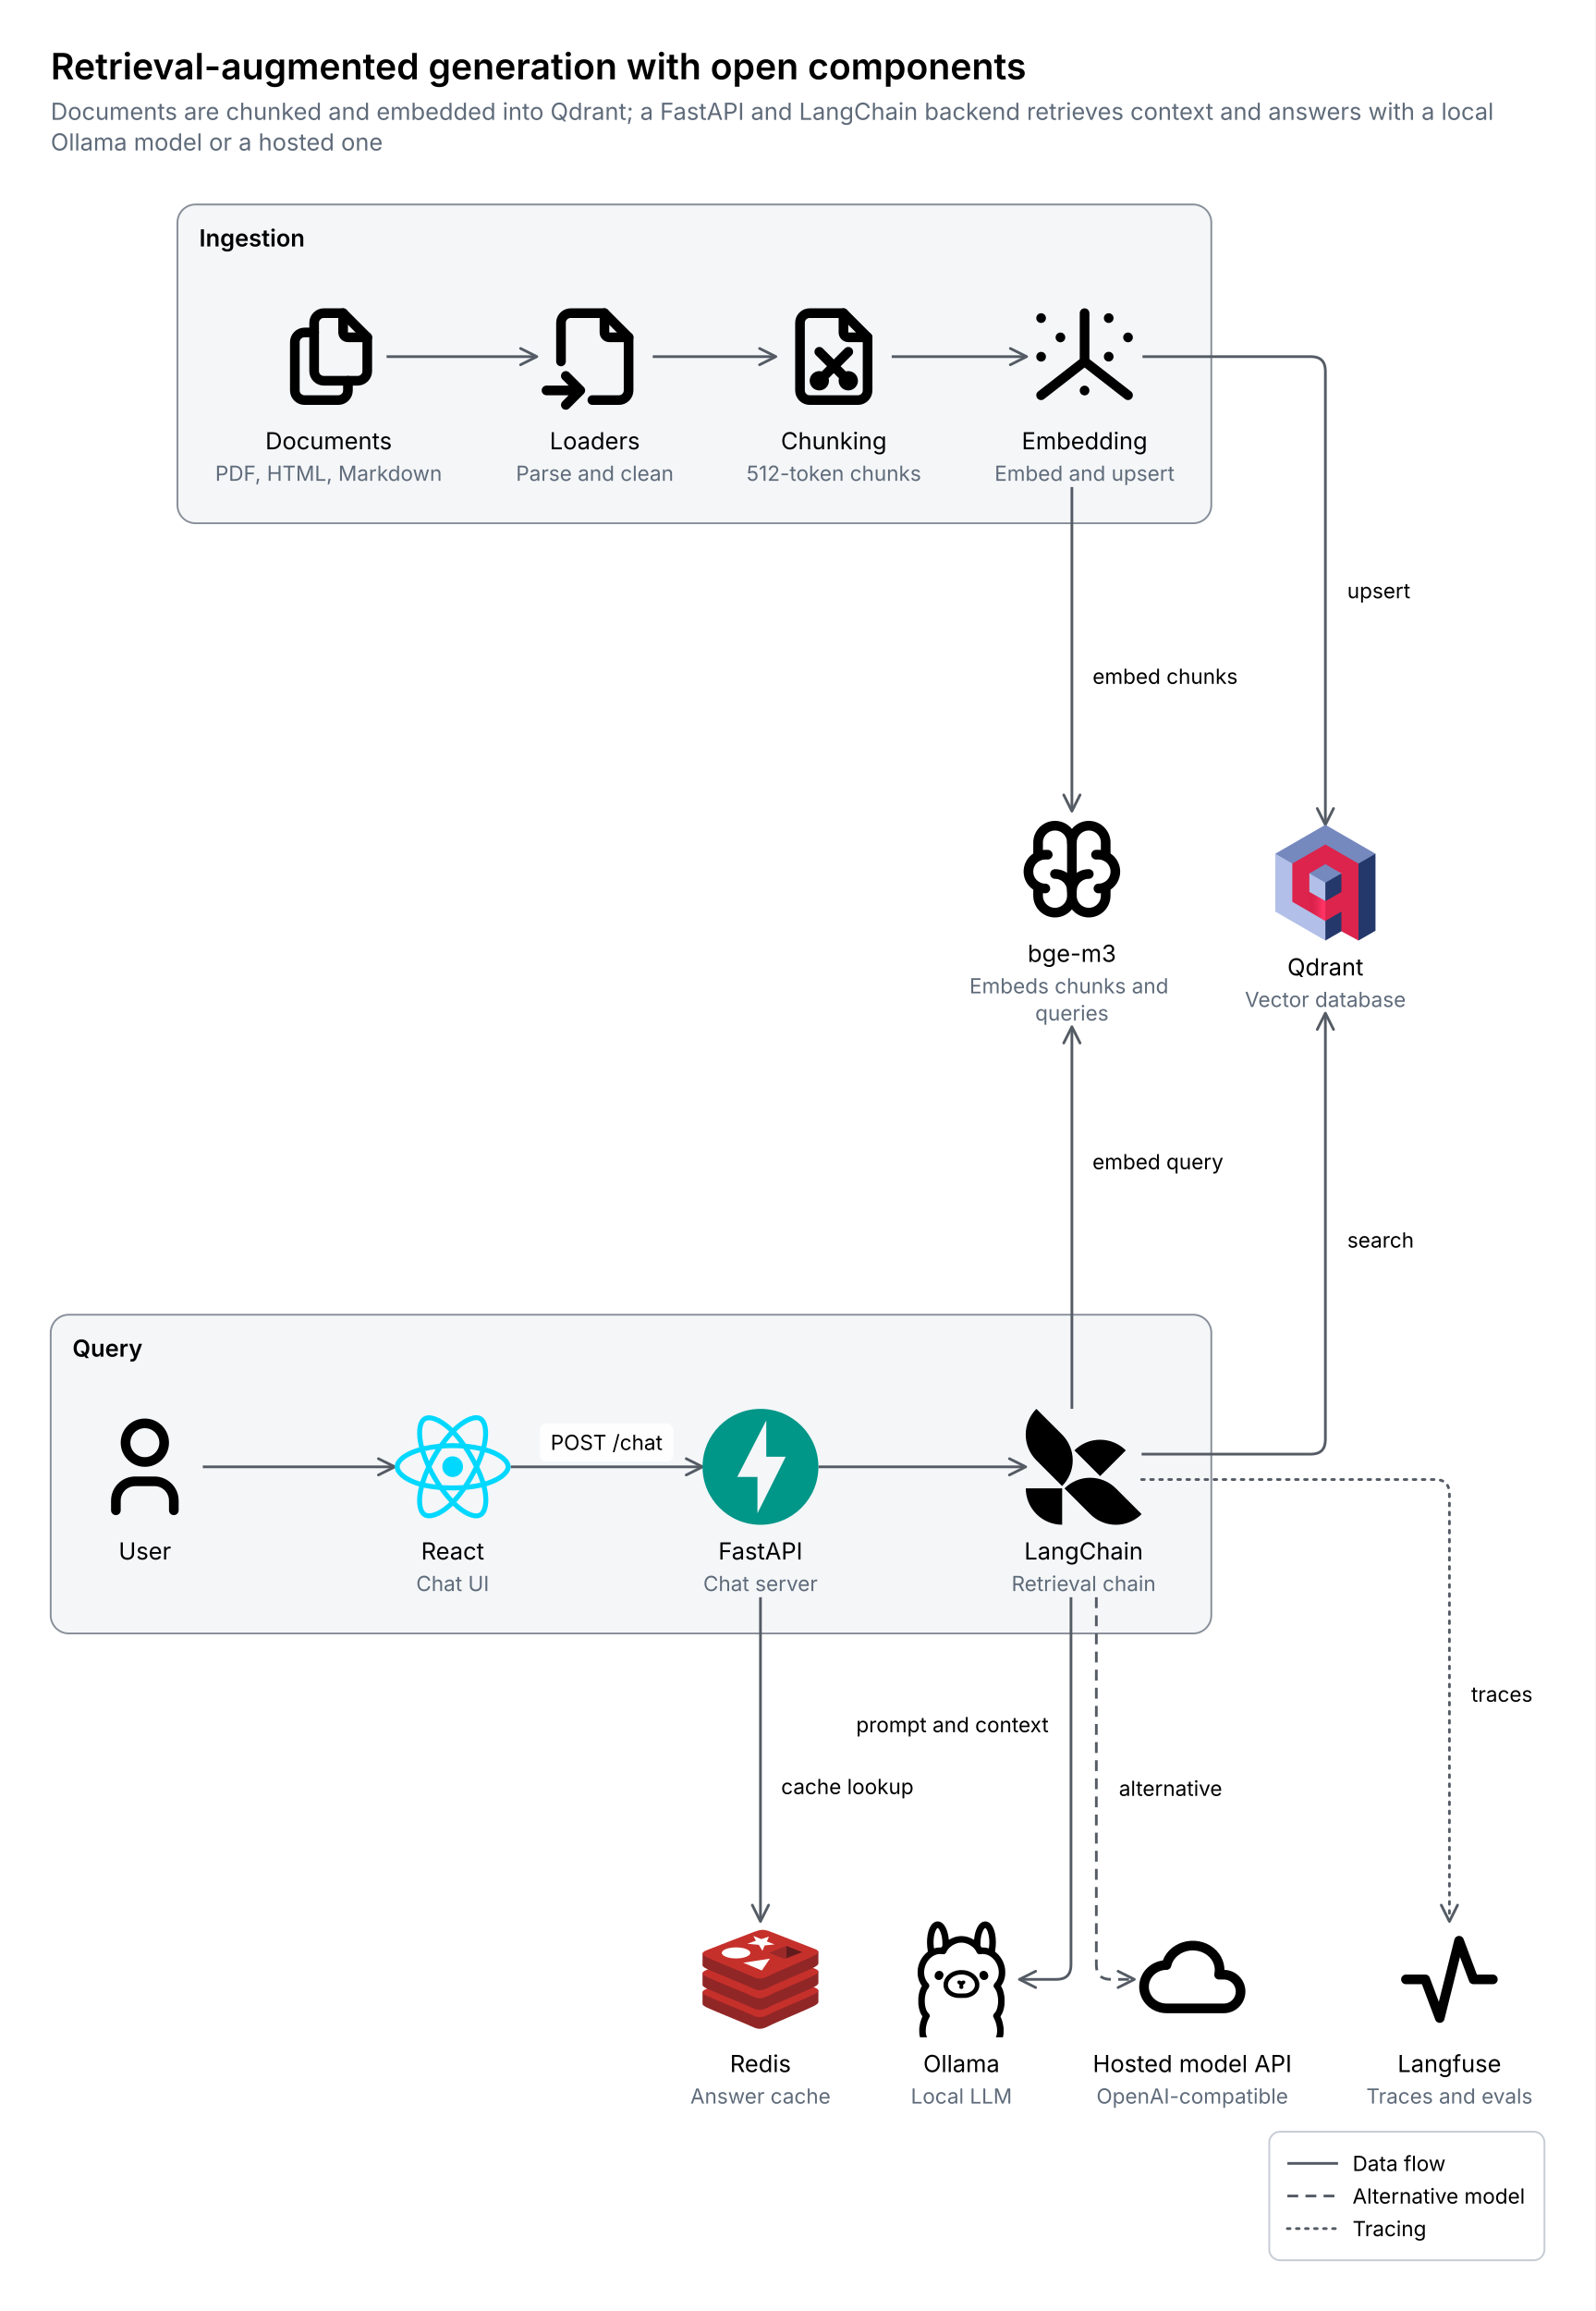
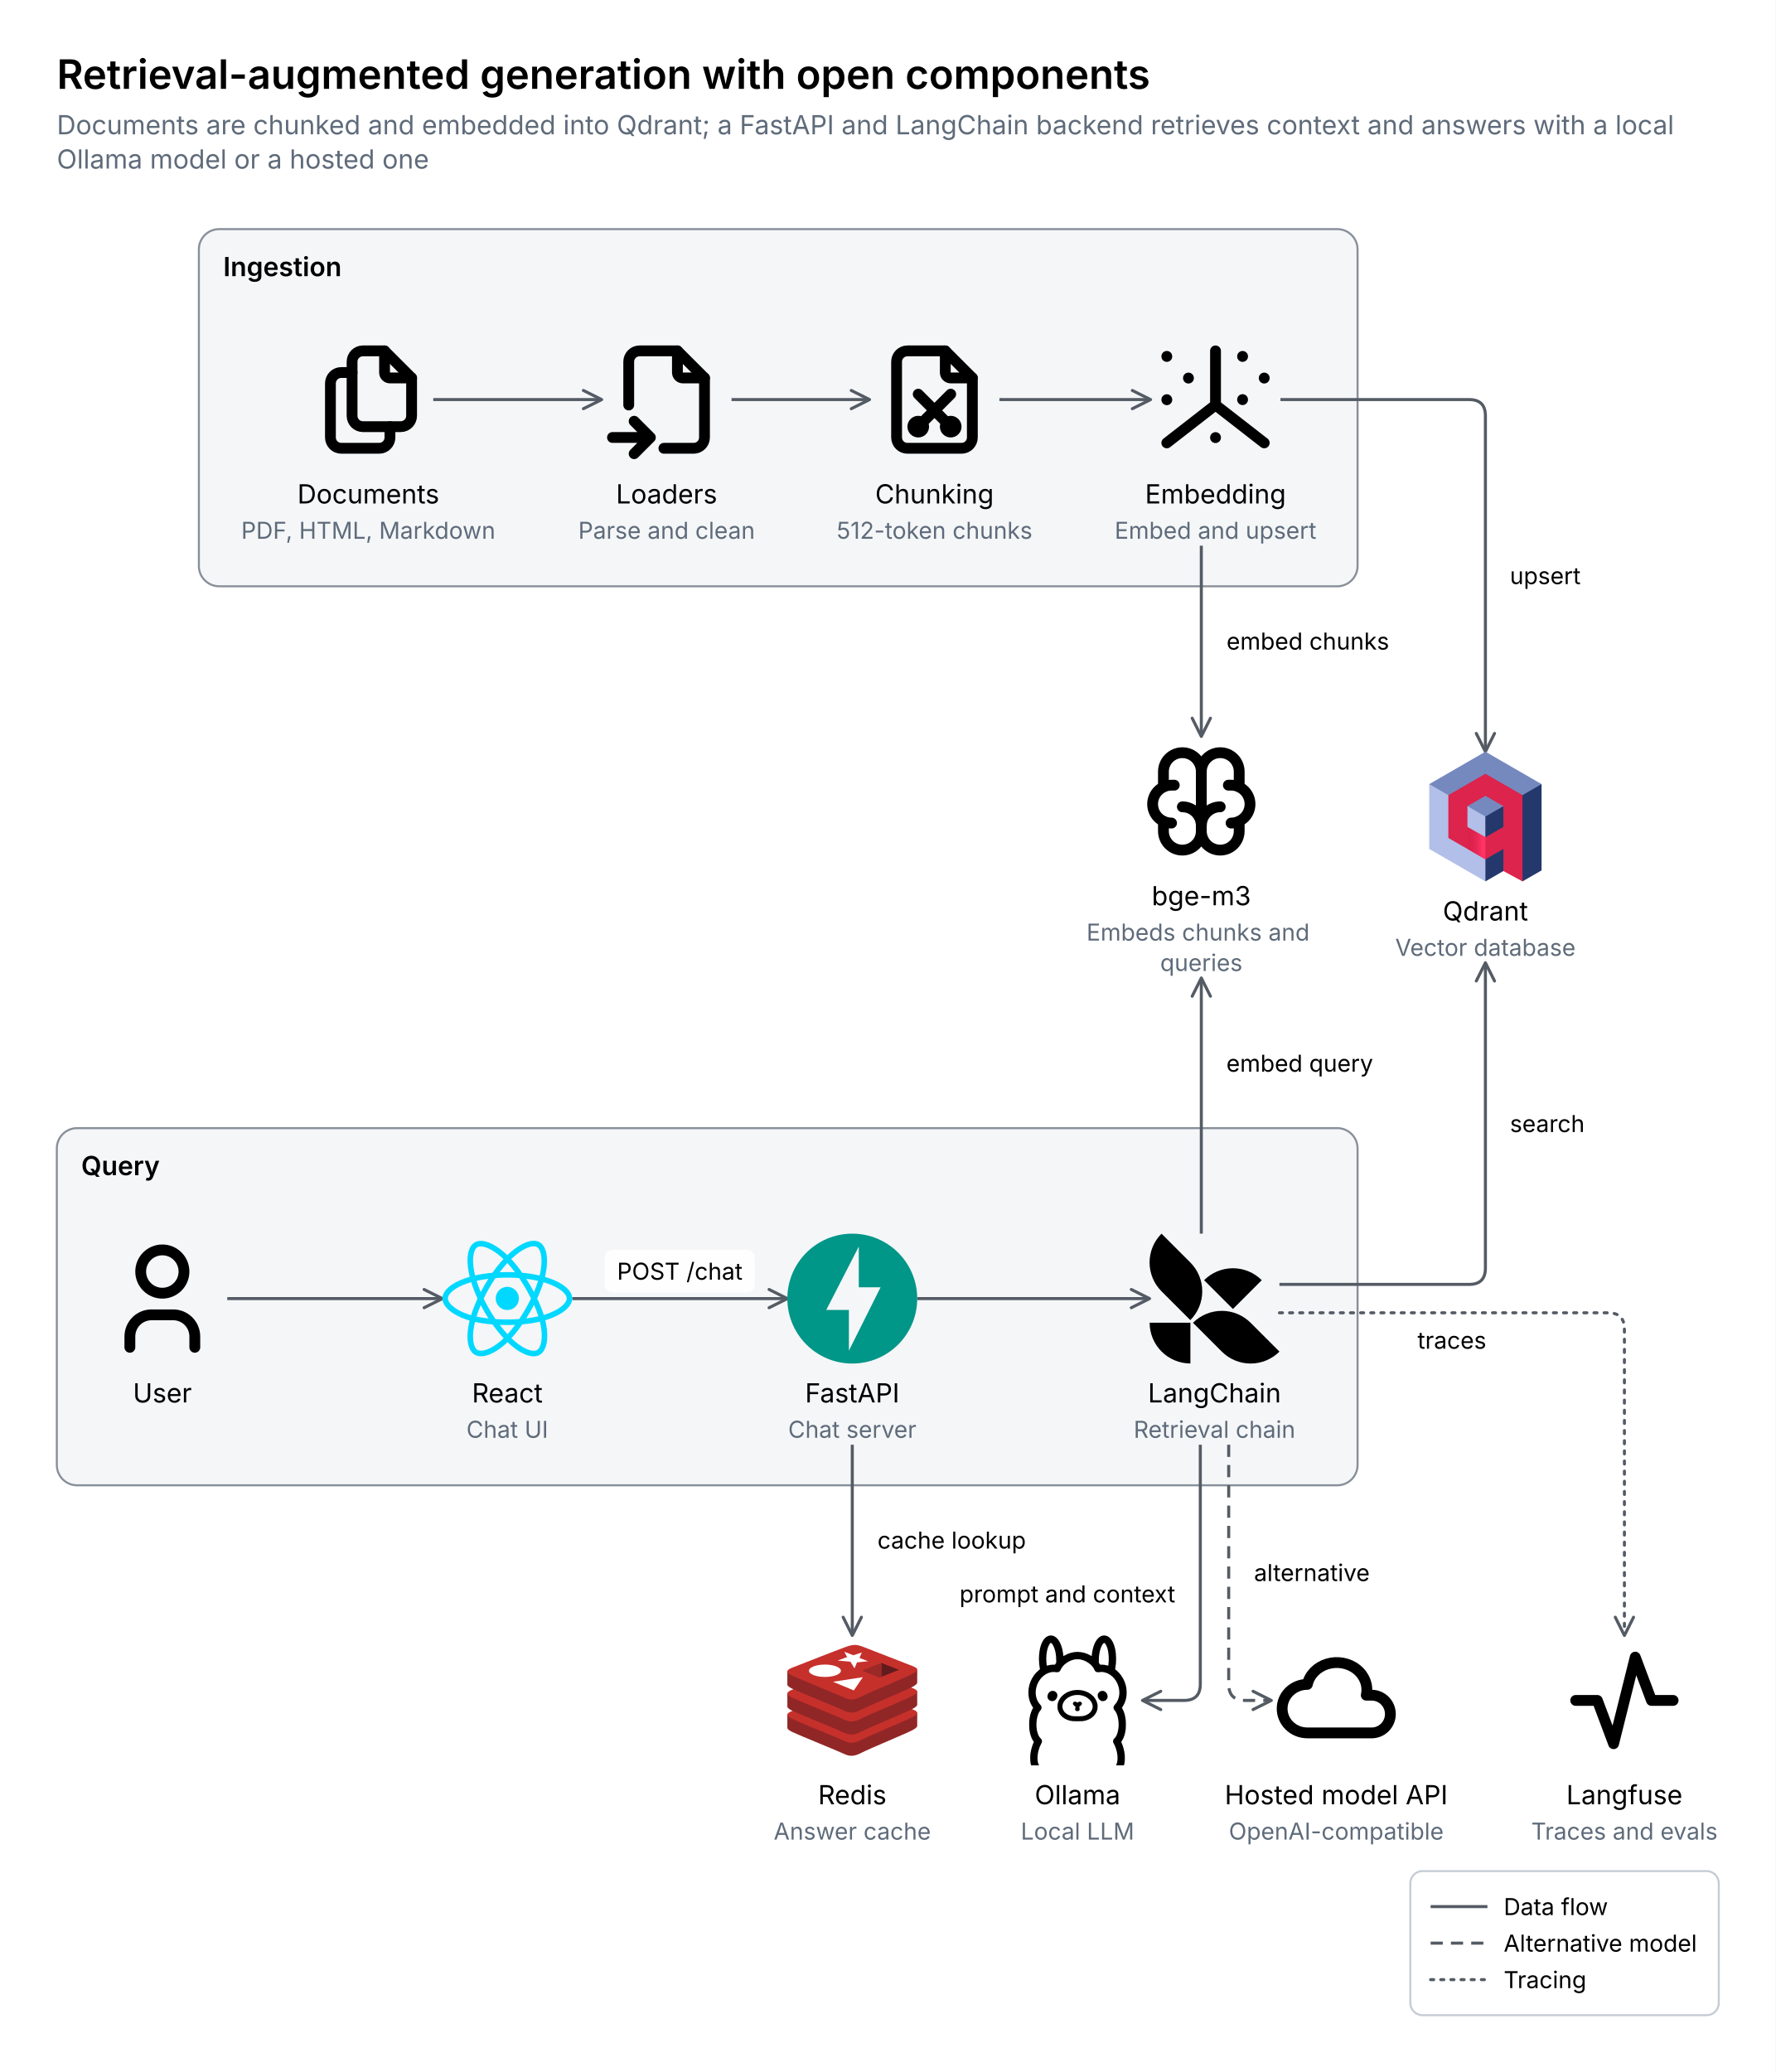
- <svg xmlns="http://www.w3.org/2000/svg" width="881" height="1276" viewBox="0 0 881 1276" role="img" aria-labelledby="rag-open-source-light-067569-sdw-title rag-open-source-light-067569-sdw-desc" font-family="Inter, 'Segoe UI', -apple-system, BlinkMacSystemFont, Roboto, 'Helvetica Neue', Arial, sans-serif">
+ <svg xmlns="http://www.w3.org/2000/svg" width="875" height="1021" viewBox="0 0 875 1021" role="img" aria-labelledby="rag-open-source-light-067569-sdw-title rag-open-source-light-067569-sdw-desc" font-family="Inter, 'Segoe UI', -apple-system, BlinkMacSystemFont, Roboto, 'Helvetica Neue', Arial, sans-serif">
  <defs>
    <symbol id="rag-open-source-light-067569-s1" viewBox="0 0 24 24" overflow="visible">
      <g fill="none" stroke="#000000" stroke-linecap="round" stroke-linejoin="round" stroke-width="2">
        <path d="M15 3v4a1 1 0 0 0 1 1h4" />
        <path d="M18 17h-7a2 2 0 0 1-2-2V5a2 2 0 0 1 2-2h4l5 5v7a2 2 0 0 1-2 2" />
        <path d="M16 17v2a2 2 0 0 1-2 2H7a2 2 0 0 1-2-2V9a2 2 0 0 1 2-2h2" />
      </g>
    </symbol>
    <symbol id="rag-open-source-light-067569-s2" viewBox="0 0 24 24" overflow="visible">
      <g fill="none" stroke="#000000" stroke-linecap="round" stroke-linejoin="round" stroke-width="2">
        <path d="M14 3v4a1 1 0 0 0 1 1h4" />
        <path d="M5 13V5a2 2 0 0 1 2-2h7l5 5v11a2 2 0 0 1-2 2h-5.5M2 19h7m-3-3l3 3l-3 3" />
      </g>
    </symbol>
    <symbol id="rag-open-source-light-067569-s3" viewBox="0 0 24 24" overflow="visible">
      <g fill="none" stroke="#000000" stroke-linecap="round" stroke-linejoin="round" stroke-width="2">
        <path d="M14 3v4a1 1 0 0 0 1 1h4" />
        <path d="M17 21H7a2 2 0 0 1-2-2V5a2 2 0 0 1 2-2h7l5 5v11a2 2 0 0 1-2 2" />
        <path d="M14 17a1 1 0 1 0 2 0a1 1 0 1 0-2 0m-6 0a1 1 0 1 0 2 0a1 1 0 1 0-2 0m1 0l6-6m0 6l-6-6" />
      </g>
    </symbol>
    <symbol id="rag-open-source-light-067569-s4" viewBox="0 0 24 24" overflow="visible">
      <path fill="none" stroke="#000000" stroke-linecap="round" stroke-linejoin="round" stroke-width="2" d="m3 20l9-7m0-10v10l9 7m-4-8v.015m0-8v.015m4 3.985v.015m-9 10.985v.015m-9-7.015v.015m4-4.015v.015M3 4.015v.015" />
    </symbol>
    <symbol id="rag-open-source-light-067569-s5" viewBox="0 0 24 24" overflow="visible">
      <g fill="none" stroke="#000000" stroke-linecap="round" stroke-linejoin="round" stroke-width="2">
        <path d="M15.5 13a3.5 3.5 0 0 0-3.5 3.5v1a3.5 3.5 0 0 0 7 0v-1.8M8.5 13a3.5 3.5 0 0 1 3.5 3.5v1a3.5 3.5 0 0 1-7 0v-1.8" />
        <path d="M17.5 16a3.5 3.5 0 0 0 0-7H17" />
        <path d="M19 9.3V6.5a3.5 3.5 0 0 0-7 0M6.5 16a3.5 3.5 0 0 1 0-7H7" />
        <path d="M5 9.3V6.5a3.5 3.5 0 0 1 7 0v10" />
      </g>
    </symbol>
    <symbol id="rag-open-source-light-067569-s6" viewBox="0 0 256 296" overflow="visible">
      <defs>
        <linearGradient id="rag-open-source-light-067569-s6-_SVGAzz3ndTH" x1="81.562%" x2="-18.086%" y1="44.842%" y2="44.842%">
          <stop offset="0%" stop-color="#ff3364" />
          <stop offset="100%" stop-color="#c91540" stop-opacity="0" />
        </linearGradient>
      </defs>
      <path fill="#24386c" d="m201.317 271.722l-5.894-162.509l-10.675-42.845L256 73.911v196.582l-43.525 25.12z" />
      <path fill="#7589be" d="M255.995 73.9L212.47 99.037l-89.82-19.702L17.516 122.14L0 73.9l63.988-36.95L127.996 0l63.99 36.95z" />
      <path fill="#b2bfe8" d="m.003 73.9l43.525 25.137l25.231 75.037l85.19 68.162l-25.948 53.363l-64.008-36.952l-63.99-36.95V73.898" />
      <path fill="#24386c" d="m156.857 202.807l-28.856 42.54v50.256l40.946-23.625l21.097-31.503" />
      <path fill="#7589be" d="m128.019 195.107l-40.963-70.922l8.823-23.507l33.542-16.262l39.525 39.77z" />
      <path fill="#b2bfe8" d="m87.056 124.179l40.945 23.625v47.288l-37.869 1.629l-22.907-29.25z" />
      <path fill="#24386c" d="m128.001 147.8l40.946-23.623l27.866 46.4l-33.722 27.862l-35.09-3.35z" />
      <path fill="#dc244c" d="m168.947 271.975l43.525 23.626V99.04l-42.245-24.38L128 50.276L85.756 74.658L43.53 99.04v97.542l42.226 24.381l42.245 24.383l40.946-23.646zm0-100.531L128 195.088l-40.945-23.644v-47.269L128 100.531l40.946 23.644z" />
      <path fill="url(#rag-open-source-light-067569-s6-_SVGAzz3ndTH)" d="M128.019 245.363v-50.264l-40.733-23.442v50.18z" />
    </symbol>
    <symbol id="rag-open-source-light-067569-s7" viewBox="0 0 24 24" overflow="visible">
      <path fill="none" stroke="#000000" stroke-linecap="round" stroke-linejoin="round" stroke-width="2" d="M8 7a4 4 0 1 0 8 0a4 4 0 0 0-8 0M6 21v-2a4 4 0 0 1 4-4h4a4 4 0 0 1 4 4v2" />
    </symbol>
    <symbol id="rag-open-source-light-067569-s8" viewBox="0 0 256 228" overflow="visible">
      <path fill="#00d8ff" d="M210.483 73.824a172 172 0 0 0-8.24-2.597c.465-1.9.893-3.777 1.273-5.621c6.238-30.281 2.16-54.676-11.769-62.708c-13.355-7.7-35.196.329-57.254 19.526a171 171 0 0 0-6.375 5.848a156 156 0 0 0-4.241-3.917C100.759 3.829 77.587-4.822 63.673 3.233C50.33 10.957 46.379 33.89 51.995 62.588a171 171 0 0 0 1.892 8.48c-3.28.932-6.445 1.924-9.474 2.98C17.309 83.498 0 98.307 0 113.668c0 15.865 18.582 31.778 46.812 41.427a146 146 0 0 0 6.921 2.165a168 168 0 0 0-2.01 9.138c-5.354 28.2-1.173 50.591 12.134 58.266c13.744 7.926 36.812-.22 59.273-19.855a146 146 0 0 0 5.342-4.923a168 168 0 0 0 6.92 6.314c21.758 18.722 43.246 26.282 56.54 18.586c13.731-7.949 18.194-32.003 12.4-61.268a145 145 0 0 0-1.535-6.842c1.62-.48 3.21-.974 4.76-1.488c29.348-9.723 48.443-25.443 48.443-41.52c0-15.417-17.868-30.326-45.517-39.844m-6.365 70.984q-2.102.694-4.3 1.345c-3.24-10.257-7.612-21.163-12.963-32.432c5.106-11 9.31-21.767 12.459-31.957c2.619.758 5.16 1.557 7.61 2.4c23.69 8.156 38.14 20.213 38.14 29.504c0 9.896-15.606 22.743-40.946 31.14m-10.514 20.834c2.562 12.94 2.927 24.64 1.23 33.787c-1.524 8.219-4.59 13.698-8.382 15.893c-8.067 4.67-25.32-1.4-43.927-17.412a157 157 0 0 1-6.437-5.87c7.214-7.889 14.423-17.06 21.459-27.246c12.376-1.098 24.068-2.894 34.671-5.345q.785 3.162 1.386 6.193M87.276 214.515c-7.882 2.783-14.16 2.863-17.955.675c-8.075-4.657-11.432-22.636-6.853-46.752a157 157 0 0 1 1.869-8.499c10.486 2.32 22.093 3.988 34.498 4.994c7.084 9.967 14.501 19.128 21.976 27.15a135 135 0 0 1-4.877 4.492c-9.933 8.682-19.886 14.842-28.658 17.94M50.35 144.747c-12.483-4.267-22.792-9.812-29.858-15.863c-6.35-5.437-9.555-10.836-9.555-15.216c0-9.322 13.897-21.212 37.076-29.293c2.813-.98 5.757-1.905 8.812-2.773c3.204 10.42 7.406 21.315 12.477 32.332c-5.137 11.18-9.399 22.249-12.634 32.792a135 135 0 0 1-6.318-1.979m12.378-84.26c-4.811-24.587-1.616-43.134 6.425-47.789c8.564-4.958 27.502 2.111 47.463 19.835a144 144 0 0 1 3.841 3.545c-7.438 7.987-14.787 17.08-21.808 26.988c-12.04 1.116-23.565 2.908-34.161 5.309a160 160 0 0 1-1.76-7.887m110.427 27.268a348 348 0 0 0-7.785-12.803c8.168 1.033 15.994 2.404 23.343 4.08c-2.206 7.072-4.956 14.465-8.193 22.045a381 381 0 0 0-7.365-13.322m-45.032-43.861c5.044 5.465 10.096 11.566 15.065 18.186a322 322 0 0 0-30.257-.006c4.974-6.559 10.069-12.652 15.192-18.18M82.802 87.83a323 323 0 0 0-7.227 13.238c-3.184-7.553-5.909-14.98-8.134-22.152c7.304-1.634 15.093-2.97 23.209-3.984a322 322 0 0 0-7.848 12.897m8.081 65.352c-8.385-.936-16.291-2.203-23.593-3.793c2.26-7.3 5.045-14.885 8.298-22.6a321 321 0 0 0 7.257 13.246c2.594 4.48 5.28 8.868 8.038 13.147m37.542 31.03c-5.184-5.592-10.354-11.779-15.403-18.433c4.902.192 9.899.29 14.978.29c5.218 0 10.376-.117 15.453-.343c-4.985 6.774-10.018 12.97-15.028 18.486m52.198-57.817c3.422 7.8 6.306 15.345 8.596 22.52c-7.422 1.694-15.436 3.058-23.88 4.071a382 382 0 0 0 7.859-13.026a347 347 0 0 0 7.425-13.565m-16.898 8.101a359 359 0 0 1-12.281 19.815a329 329 0 0 1-23.444.823c-7.967 0-15.716-.248-23.178-.732a310 310 0 0 1-12.513-19.846h.001a307 307 0 0 1-10.923-20.627a310 310 0 0 1 10.89-20.637l-.001.001a307 307 0 0 1 12.413-19.761c7.613-.576 15.42-.876 23.31-.876H128c7.926 0 15.743.303 23.354.883a329 329 0 0 1 12.335 19.695a359 359 0 0 1 11.036 20.54a330 330 0 0 1-11 20.722m22.56-122.124c8.572 4.944 11.906 24.881 6.52 51.026q-.518 2.504-1.15 5.09c-10.622-2.452-22.155-4.275-34.23-5.408c-7.034-10.017-14.323-19.124-21.64-27.008a161 161 0 0 1 5.888-5.4c18.9-16.447 36.564-22.941 44.612-18.3M128 90.808c12.625 0 22.86 10.235 22.86 22.86s-10.235 22.86-22.86 22.86s-22.86-10.235-22.86-22.86s10.235-22.86 22.86-22.86" />
    </symbol>
    <symbol id="rag-open-source-light-067569-s9" viewBox="0 0 256 256" overflow="visible">
      <path fill="#009688" d="M128 0C57.33 0 0 57.33 0 128s57.33 128 128 128s128-57.33 128-128S198.67 0 128 0m-6.67 230.605v-80.288H76.699l64.128-124.922v80.288h42.966z" />
    </symbol>
    <symbol id="rag-open-source-light-067569-s10" viewBox="0 0 256 256" overflow="visible">
      <path d="M142.391 152.139a80.37 80.37 0 0 1 56.797 23.527L256 232.471A80.4 80.4 0 0 1 199.195 256a80.38 80.38 0 0 1-56.804-23.528l-56.805-56.805a80.4 80.4 0 0 1 56.805-23.527m-61.923 23.394v80.333a80.4 80.4 0 0 1-56.805-23.528A80.4 80.4 0 0 1 .13 175.533zM23.526 0L80.33 56.799a80.4 80.4 0 0 1 23.526 56.806A80.36 80.36 0 0 1 80.33 170.41l-56.804-56.799A80.4 80.4 0 0 1 0 56.806A80.4 80.4 0 0 1 23.526 0m140.783 68.152a80.36 80.36 0 0 1 56.812 23.526l-56.812 56.814l-56.804-56.806a80.37 80.37 0 0 1 56.804-23.534" />
    </symbol>
    <symbol id="rag-open-source-light-067569-s11" viewBox="0 0 256 220" overflow="visible">
      <path fill="#912626" d="M245.97 168.943c-13.662 7.121-84.434 36.22-99.501 44.075s-23.437 7.78-35.34 2.09c-11.902-5.69-87.216-36.112-100.783-42.597C3.566 169.271 0 166.535 0 163.951v-25.876s98.05-21.345 113.879-27.024c15.828-5.679 21.32-5.884 34.79-.95c13.472 4.936 94.018 19.468 107.331 24.344l-.006 25.51c.002 2.558-3.07 5.364-10.024 8.988" />
      <path fill="#c6302b" d="M245.965 143.22c-13.661 7.118-84.431 36.218-99.498 44.072c-15.066 7.857-23.436 7.78-35.338 2.09c-11.903-5.686-87.214-36.113-100.78-42.594c-13.566-6.485-13.85-10.948-.524-16.166c13.326-5.22 88.224-34.605 104.055-40.284c15.828-5.677 21.319-5.884 34.789-.948c13.471 4.934 83.819 32.935 97.13 37.81c13.316 4.881 13.827 8.9.166 16.02" />
      <path fill="#912626" d="M245.97 127.074c-13.662 7.122-84.434 36.22-99.501 44.078c-15.067 7.853-23.437 7.777-35.34 2.087c-11.903-5.687-87.216-36.112-100.783-42.597C3.566 127.402 0 124.67 0 122.085V96.206s98.05-21.344 113.879-27.023c15.828-5.679 21.32-5.885 34.79-.95C162.142 73.168 242.688 87.697 256 92.574l-.006 25.513c.002 2.557-3.07 5.363-10.024 8.987" />
      <path fill="#c6302b" d="M245.965 101.351c-13.661 7.12-84.431 36.218-99.498 44.075c-15.066 7.854-23.436 7.777-35.338 2.087c-11.903-5.686-87.214-36.112-100.78-42.594c-13.566-6.483-13.85-10.947-.524-16.167C23.151 83.535 98.05 54.148 113.88 48.47c15.828-5.678 21.319-5.884 34.789-.949c13.471 4.934 83.819 32.933 97.13 37.81c13.316 4.88 13.827 8.9.166 16.02" />
      <path fill="#912626" d="M245.97 83.653c-13.662 7.12-84.434 36.22-99.501 44.078c-15.067 7.854-23.437 7.777-35.34 2.087c-11.903-5.687-87.216-36.113-100.783-42.595C3.566 83.98 0 81.247 0 78.665v-25.88s98.05-21.343 113.879-27.021c15.828-5.68 21.32-5.884 34.79-.95C162.142 29.749 242.688 44.278 256 49.155l-.006 25.512c.002 2.555-3.07 5.361-10.024 8.986" />
      <path fill="#c6302b" d="M245.965 57.93c-13.661 7.12-84.431 36.22-99.498 44.074c-15.066 7.854-23.436 7.777-35.338 2.09C99.227 98.404 23.915 67.98 10.35 61.497S-3.5 50.55 9.825 45.331C23.151 40.113 98.05 10.73 113.88 5.05c15.828-5.679 21.319-5.883 34.789-.948s83.819 32.934 97.13 37.811c13.316 4.876 13.827 8.897.166 16.017" />
      <path fill="#fff" d="m159.283 32.757l-22.01 2.285l-4.927 11.856l-7.958-13.23l-25.415-2.284l18.964-6.839l-5.69-10.498l17.755 6.944l16.738-5.48l-4.524 10.855zm-28.251 57.518L89.955 73.238l58.86-9.035zm-56.95-50.928c17.375 0 31.46 5.46 31.46 12.194c0 6.736-14.085 12.195-31.46 12.195s-31.46-5.46-31.46-12.195c0-6.734 14.085-12.194 31.46-12.194" />
      <path fill="#621b1c" d="m185.295 35.998l34.836 13.766l-34.806 13.753z" />
      <path fill="#9a2928" d="m146.755 51.243l38.54-15.245l.03 27.519l-3.779 1.478z" />
    </symbol>
    <symbol id="rag-open-source-light-067569-s12" viewBox="0 0 24 24" overflow="visible">
      <path fill="#000000" d="M16.361 10.26a.9.9 0 0 0-.558.47l-.072.148l.001.207c0 .193.004.217.059.353c.076.193.152.312.291.448c.24.238.51.3.872.205a.86.86 0 0 0 .517-.436a.75.75 0 0 0 .08-.498c-.064-.453-.33-.782-.724-.897a1.1 1.1 0 0 0-.466 0m-9.203.005c-.305.096-.533.32-.65.639a1.2 1.2 0 0 0-.06.52c.057.309.31.59.598.667c.362.095.632.033.872-.205c.14-.136.215-.255.291-.448c.055-.136.059-.16.059-.353l.001-.207l-.072-.148a.9.9 0 0 0-.565-.472a1 1 0 0 0-.474.007m4.184 2c-.131.071-.223.25-.195.383c.031.143.157.288.353.407c.105.063.112.072.117.136c.004.038-.01.146-.029.243c-.02.094-.036.194-.036.222c.002.074.07.195.143.253c.064.052.076.054.255.059c.164.005.198.001.264-.03c.169-.082.212-.234.15-.525c-.052-.243-.042-.28.087-.355c.137-.08.281-.219.324-.314a.365.365 0 0 0-.175-.48a.4.4 0 0 0-.181-.033c-.126 0-.207.03-.355.124l-.085.053l-.053-.032c-.219-.13-.259-.145-.391-.143a.4.4 0 0 0-.193.032m.39-2.195c-.373.036-.475.05-.654.086a4.5 4.5 0 0 0-.951.328c-.94.46-1.589 1.226-1.787 2.114c-.04.176-.045.234-.045.53c0 .294.005.357.043.524c.264 1.16 1.332 2.017 2.714 2.173c.3.033 1.596.033 1.896 0c1.11-.125 2.064-.727 2.493-1.571c.114-.226.169-.372.22-.602c.039-.167.044-.23.044-.523c0-.297-.005-.355-.045-.531c-.288-1.29-1.539-2.304-3.072-2.497a7 7 0 0 0-.855-.031zm.645.937a3.3 3.3 0 0 1 1.44.514c.223.148.537.458.671.662c.166.251.26.508.303.82c.02.143.01.251-.043.482c-.08.345-.332.705-.672.957a3 3 0 0 1-.689.348c-.382.122-.632.144-1.525.138c-.582-.006-.686-.01-.853-.042q-.856-.16-1.35-.68c-.264-.28-.385-.535-.45-.946c-.03-.192.025-.509.137-.776c.136-.326.488-.73.836-.963c.403-.269.934-.46 1.422-.512c.187-.02.586-.02.773-.002m-5.503-11a1.65 1.65 0 0 0-.683.298C5.617.74 5.173 1.666 4.985 2.819c-.07.436-.119 1.04-.119 1.503c0 .544.064 1.24.155 1.721c.02.107.031.202.023.208l-.187.152a5.3 5.3 0 0 0-.949 1.02a5.5 5.5 0 0 0-.94 2.339a6.6 6.6 0 0 0-.023 1.357c.091.78.325 1.438.727 2.04l.13.195l-.037.064c-.269.452-.498 1.105-.605 1.732c-.084.496-.095.629-.095 1.294c0 .67.009.803.088 1.266c.095.555.288 1.143.503 1.534c.071.128.243.393.264.407c.007.003-.014.067-.046.141a7.4 7.4 0 0 0-.548 1.873a5 5 0 0 0-.071.991c0 .56.031.832.148 1.279L3.42 24h1.478l-.05-.091c-.297-.552-.325-1.575-.068-2.597c.117-.472.25-.819.498-1.296l.148-.29v-.177c0-.165-.003-.184-.057-.293a.9.9 0 0 0-.194-.25a1.7 1.7 0 0 1-.385-.543c-.424-.92-.506-2.286-.208-3.451c.124-.486.329-.918.544-1.154a.8.8 0 0 0 .223-.531c0-.195-.07-.355-.224-.522a3.14 3.14 0 0 1-.817-1.729c-.14-.96.114-2.005.69-2.834c.563-.814 1.353-1.336 2.237-1.475c.199-.033.57-.028.776.01c.226.04.367.028.512-.041c.179-.085.268-.19.374-.431c.093-.215.165-.333.36-.576c.234-.29.46-.489.822-.729c.413-.27.884-.467 1.352-.561c.17-.035.25-.04.569-.04s.398.005.569.04a4.07 4.07 0 0 1 1.914.997c.117.109.398.457.488.602c.034.057.095.177.132.267c.105.241.195.346.374.43c.14.068.286.082.503.045c.343-.058.607-.053.943.016c1.144.23 2.14 1.173 2.581 2.437c.385 1.108.276 2.267-.296 3.153c-.097.15-.193.27-.333.419c-.301.322-.301.722-.001 1.053c.493.539.801 1.866.708 3.036c-.062.772-.26 1.463-.533 1.854a2 2 0 0 1-.224.258a.9.9 0 0 0-.194.25c-.054.109-.057.128-.057.293v.178l.148.29c.248.476.38.823.498 1.295c.253 1.008.231 2.01-.059 2.581a1 1 0 0 0-.044.098c0 .006.329.009.732.009h.73l.02-.074l.036-.134c.019-.076.057-.3.088-.516a9 9 0 0 0 0-1.258c-.11-.875-.295-1.57-.597-2.226c-.032-.074-.053-.138-.046-.141a1.4 1.4 0 0 0 .108-.152c.376-.569.607-1.284.724-2.228c.031-.26.031-1.378 0-1.628c-.083-.645-.182-1.082-.348-1.525a6 6 0 0 0-.329-.7l-.038-.064l.131-.194c.402-.604.636-1.262.727-2.04a6.6 6.6 0 0 0-.024-1.358a5.5 5.5 0 0 0-.939-2.339a5.3 5.3 0 0 0-.95-1.02l-.186-.152a.7.7 0 0 1 .023-.208c.208-1.087.201-2.443-.017-3.503c-.19-.924-.535-1.658-.98-2.082c-.354-.338-.716-.482-1.15-.455c-.996.059-1.8 1.205-2.116 3.01a7 7 0 0 0-.097.726c0 .036-.007.066-.015.066a1 1 0 0 1-.149-.078A4.86 4.86 0 0 0 12 3.03c-.832 0-1.687.243-2.456.698a1 1 0 0 1-.148.078c-.008 0-.015-.03-.015-.066a7 7 0 0 0-.097-.725C8.997 1.392 8.337.319 7.46.048a2 2 0 0 0-.585-.041Zm.293 1.402c.248.197.523.759.682 1.388c.03.113.06.244.069.292c.007.047.026.152.041.233c.067.365.098.76.102 1.24l.002.475l-.12.175l-.118.178h-.278c-.324 0-.646.041-.954.124l-.238.06c-.033.007-.038-.003-.057-.144a8.4 8.4 0 0 1 .016-2.323c.124-.788.413-1.501.696-1.711c.067-.05.079-.049.157.013m9.825-.012c.17.126.358.46.498.888c.28.854.36 2.028.212 3.145c-.019.14-.024.151-.057.144l-.238-.06a3.7 3.7 0 0 0-.954-.124h-.278l-.119-.178l-.119-.175l.002-.474c.004-.669.066-1.19.214-1.772c.157-.623.434-1.185.68-1.382c.078-.062.09-.063.159-.012" />
    </symbol>
    <symbol id="rag-open-source-light-067569-s13" viewBox="0 0 24 24" overflow="visible">
      <path fill="none" stroke="#000000" stroke-linecap="round" stroke-linejoin="round" stroke-width="2" d="M6.657 18C4.085 18 2 15.993 2 13.517s2.085-4.482 4.657-4.482c.393-1.762 1.794-3.2 3.675-3.773c1.88-.572 3.956-.193 5.444 1c1.488 1.19 2.162 3.007 1.77 4.769h.99c1.913 0 3.464 1.56 3.464 3.486s-1.551 3.487-3.465 3.487H6.657" />
    </symbol>
    <symbol id="rag-open-source-light-067569-s14" viewBox="0 0 24 24" overflow="visible">
      <path fill="none" stroke="#000000" stroke-linecap="round" stroke-linejoin="round" stroke-width="2" d="M3 12h4l3 8l4-16l3 8h4" />
    </symbol>
  </defs>
-   <rect width="881" height="1276" fill="#ffffff" />
+   <rect width="875" height="1021" fill="#ffffff" />
  <text font-size="20" font-weight="600" fill="#000000">
    <tspan x="28" y="43.78">Retrieval-augmented generation with open components</tspan>
  </text>
  <text font-size="13" fill="#5f6b7a">
    <tspan x="28" y="66.18">Documents are chunked and embedded into Qdrant; a FastAPI and LangChain backend retrieves context and answers with a local</tspan>
    <tspan x="28" y="83.08">Ollama model or a hosted one</tspan>
  </text>
  <g id="rag-open-source-light-067569-g-ingestion">
    <rect x="98" y="112.9" width="571" height="176" rx="10" fill="#f4f6f8" stroke="#888f99" stroke-width="1" />
  </g>
  <g id="rag-open-source-light-067569-g-query">
-     <rect x="28" y="725.9" width="641" height="176" rx="10" fill="#f4f6f8" stroke="#888f99" stroke-width="1" />
+     <rect x="28" y="555.9" width="641" height="176" rx="10" fill="#f4f6f8" stroke="#888f99" stroke-width="1" />
  </g>
  <g id="rag-open-source-light-067569-e-e1">
    <path d="M213.5 196.9 L295.75 196.9" fill="none" stroke="#545b64" stroke-width="1.5" stroke-linejoin="round" />
    <path d="M287.5 201.4 L296.5 196.9 L287.5 192.4" fill="none" stroke="#545b64" stroke-width="1.5" stroke-linecap="round" stroke-linejoin="round" />
  </g>
  <g id="rag-open-source-light-067569-e-e2">
    <path d="M360.5 196.9 L427.75 196.9" fill="none" stroke="#545b64" stroke-width="1.5" stroke-linejoin="round" />
    <path d="M419.5 201.4 L428.5 196.9 L419.5 192.4" fill="none" stroke="#545b64" stroke-width="1.5" stroke-linecap="round" stroke-linejoin="round" />
  </g>
  <g id="rag-open-source-light-067569-e-e3">
    <path d="M492.5 196.9 L566.25 196.9" fill="none" stroke="#545b64" stroke-width="1.5" stroke-linejoin="round" />
    <path d="M558 201.4 L567 196.9 L558 192.4" fill="none" stroke="#545b64" stroke-width="1.5" stroke-linecap="round" stroke-linejoin="round" />
  </g>
  <g id="rag-open-source-light-067569-e-e4">
-     <path d="M592 268.9 L592 447.15" fill="none" stroke="#545b64" stroke-width="1.5" stroke-linejoin="round" />
-     <path d="M587.5 438.9 L592 447.9 L596.5 438.9" fill="none" stroke="#545b64" stroke-width="1.5" stroke-linecap="round" stroke-linejoin="round" />
+     <path d="M592 268.9 L592 362.15" fill="none" stroke="#545b64" stroke-width="1.5" stroke-linejoin="round" />
+     <path d="M587.5 353.9 L592 362.9 L596.5 353.9" fill="none" stroke="#545b64" stroke-width="1.5" stroke-linecap="round" stroke-linejoin="round" />
  </g>
  <g id="rag-open-source-light-067569-e-e5">
-     <path d="M631 196.9 L724 196.9 Q732 196.9 732 204.9 L732 454.65" fill="none" stroke="#545b64" stroke-width="1.5" stroke-linejoin="round" />
-     <path d="M727.5 446.4 L732 455.4 L736.5 446.4" fill="none" stroke="#545b64" stroke-width="1.5" stroke-linecap="round" stroke-linejoin="round" />
+     <path d="M631 196.9 L724 196.9 Q732 196.9 732 204.9 L732 369.65" fill="none" stroke="#545b64" stroke-width="1.5" stroke-linejoin="round" />
+     <path d="M727.5 361.4 L732 370.4 L736.5 361.4" fill="none" stroke="#545b64" stroke-width="1.5" stroke-linecap="round" stroke-linejoin="round" />
  </g>
  <g id="rag-open-source-light-067569-e-e6">
-     <path d="M112 809.9 L217.25 809.9" fill="none" stroke="#545b64" stroke-width="1.5" stroke-linejoin="round" />
-     <path d="M209 814.4 L218 809.9 L209 805.4" fill="none" stroke="#545b64" stroke-width="1.5" stroke-linecap="round" stroke-linejoin="round" />
+     <path d="M112 639.9 L217.25 639.9" fill="none" stroke="#545b64" stroke-width="1.5" stroke-linejoin="round" />
+     <path d="M209 644.4 L218 639.9 L209 635.4" fill="none" stroke="#545b64" stroke-width="1.5" stroke-linecap="round" stroke-linejoin="round" />
  </g>
  <g id="rag-open-source-light-067569-e-e7">
-     <path d="M282 809.9 L387.25 809.9" fill="none" stroke="#545b64" stroke-width="1.5" stroke-linejoin="round" />
-     <path d="M379 814.4 L388 809.9 L379 805.4" fill="none" stroke="#545b64" stroke-width="1.5" stroke-linecap="round" stroke-linejoin="round" />
+     <path d="M282 639.9 L387.25 639.9" fill="none" stroke="#545b64" stroke-width="1.5" stroke-linejoin="round" />
+     <path d="M379 644.4 L388 639.9 L379 635.4" fill="none" stroke="#545b64" stroke-width="1.5" stroke-linecap="round" stroke-linejoin="round" />
  </g>
  <g id="rag-open-source-light-067569-e-e8">
-     <path d="M452 809.9 L565.75 809.9" fill="none" stroke="#545b64" stroke-width="1.5" stroke-linejoin="round" />
-     <path d="M557.5 814.4 L566.5 809.9 L557.5 805.4" fill="none" stroke="#545b64" stroke-width="1.5" stroke-linecap="round" stroke-linejoin="round" />
+     <path d="M452 639.9 L565.75 639.9" fill="none" stroke="#545b64" stroke-width="1.5" stroke-linejoin="round" />
+     <path d="M557.5 644.4 L566.5 639.9 L557.5 635.4" fill="none" stroke="#545b64" stroke-width="1.5" stroke-linecap="round" stroke-linejoin="round" />
  </g>
  <g id="rag-open-source-light-067569-e-e9">
-     <path d="M420 881.9 L420 1060.15" fill="none" stroke="#545b64" stroke-width="1.5" stroke-linejoin="round" />
-     <path d="M415.5 1051.9 L420 1060.9 L424.5 1051.9" fill="none" stroke="#545b64" stroke-width="1.5" stroke-linecap="round" stroke-linejoin="round" />
+     <path d="M420 711.9 L420 805.15" fill="none" stroke="#545b64" stroke-width="1.5" stroke-linejoin="round" />
+     <path d="M415.5 796.9 L420 805.9 L424.5 796.9" fill="none" stroke="#545b64" stroke-width="1.5" stroke-linecap="round" stroke-linejoin="round" />
  </g>
  <g id="rag-open-source-light-067569-e-e10">
-     <path d="M592 567.65 L592 777.9" fill="none" stroke="#545b64" stroke-width="1.5" stroke-linejoin="round" />
-     <path d="M596.5 575.9 L592 566.9 L587.5 575.9" fill="none" stroke="#545b64" stroke-width="1.5" stroke-linecap="round" stroke-linejoin="round" />
+     <path d="M592 482.65 L592 607.9" fill="none" stroke="#545b64" stroke-width="1.5" stroke-linejoin="round" />
+     <path d="M596.5 490.9 L592 481.9 L587.5 490.9" fill="none" stroke="#545b64" stroke-width="1.5" stroke-linecap="round" stroke-linejoin="round" />
  </g>
  <g id="rag-open-source-light-067569-e-e11">
-     <path d="M732 560.15 L732 794.9 Q732 802.9 724 802.9 L630.5 802.9" fill="none" stroke="#545b64" stroke-width="1.5" stroke-linejoin="round" />
-     <path d="M736.5 568.4 L732 559.4 L727.5 568.4" fill="none" stroke="#545b64" stroke-width="1.5" stroke-linecap="round" stroke-linejoin="round" />
+     <path d="M732 475.15 L732 624.9 Q732 632.9 724 632.9 L630.5 632.9" fill="none" stroke="#545b64" stroke-width="1.5" stroke-linejoin="round" />
+     <path d="M736.5 483.4 L732 474.4 L727.5 483.4" fill="none" stroke="#545b64" stroke-width="1.5" stroke-linecap="round" stroke-linejoin="round" />
  </g>
  <g id="rag-open-source-light-067569-e-e12">
-     <path d="M591.5 881.9 L591.5 1084.9 Q591.5 1092.9 583.5 1092.9 L563.75 1092.9" fill="none" stroke="#545b64" stroke-width="1.5" stroke-linejoin="round" />
-     <path d="M572 1088.4 L563 1092.9 L572 1097.4" fill="none" stroke="#545b64" stroke-width="1.5" stroke-linecap="round" stroke-linejoin="round" />
+     <path d="M591.5 711.9 L591.5 829.9 Q591.5 837.9 583.5 837.9 L563.75 837.9" fill="none" stroke="#545b64" stroke-width="1.5" stroke-linejoin="round" />
+     <path d="M572 833.4 L563 837.9 L572 842.4" fill="none" stroke="#545b64" stroke-width="1.5" stroke-linecap="round" stroke-linejoin="round" />
  </g>
  <g id="rag-open-source-light-067569-e-e13">
-     <path d="M605.5 881.9 L605.5 1084.9 Q605.5 1092.9 613.5 1092.9 L625.75 1092.9" fill="none" stroke="#545b64" stroke-width="1.5" stroke-linejoin="round" stroke-dasharray="6 4" />
-     <path d="M617.5 1097.4 L626.5 1092.9 L617.5 1088.4" fill="none" stroke="#545b64" stroke-width="1.5" stroke-linecap="round" stroke-linejoin="round" />
+     <path d="M605.5 711.9 L605.5 829.9 Q605.5 837.9 613.5 837.9 L625.75 837.9" fill="none" stroke="#545b64" stroke-width="1.5" stroke-linejoin="round" stroke-dasharray="6 4" />
+     <path d="M617.5 842.4 L626.5 837.9 L617.5 833.4" fill="none" stroke="#545b64" stroke-width="1.5" stroke-linecap="round" stroke-linejoin="round" />
  </g>
  <g id="rag-open-source-light-067569-e-e14">
-     <path d="M630.5 816.9 L792.5 816.9 Q800.5 816.9 800.5 824.9 L800.5 1060.15" fill="none" stroke="#545b64" stroke-width="1.5" stroke-linejoin="round" stroke-dasharray="1.5 3.5" stroke-linecap="round" />
-     <path d="M796 1051.9 L800.5 1060.9 L805 1051.9" fill="none" stroke="#545b64" stroke-width="1.5" stroke-linecap="round" stroke-linejoin="round" />
+     <path d="M630.5 646.9 L792.5 646.9 Q800.5 646.9 800.5 654.9 L800.5 805.15" fill="none" stroke="#545b64" stroke-width="1.5" stroke-linejoin="round" stroke-dasharray="1.5 3.5" stroke-linecap="round" />
+     <path d="M796 796.9 L800.5 805.9 L805 796.9" fill="none" stroke="#545b64" stroke-width="1.5" stroke-linecap="round" stroke-linejoin="round" />
  </g>
  <g id="rag-open-source-light-067569-el-e4">
-     <rect x="597" y="362.9" width="93" height="21" rx="4" fill="#ffffff" fill-opacity="0.92" />
-     <text font-size="11.5" fill="#000000" text-anchor="middle">
-       <tspan x="643.5" y="377.58">embed chunks</tspan>
+     <rect x="598" y="305.4" width="93" height="21" rx="4" fill="#ffffff" fill-opacity="0.92" />
+     <text font-size="11.5" fill="#000000" text-anchor="middle">
+       <tspan x="644.5" y="320.08">embed chunks</tspan>
    </text>
  </g>
  <g id="rag-open-source-light-067569-el-e5">
-     <rect x="738" y="315.65" width="47" height="21" rx="4" fill="#ffffff" fill-opacity="0.92" />
-     <text font-size="11.5" fill="#000000" text-anchor="middle">
-       <tspan x="761.5" y="330.33">upsert</tspan>
+     <rect x="738" y="273.15" width="47" height="21" rx="4" fill="#ffffff" fill-opacity="0.92" />
+     <text font-size="11.5" fill="#000000" text-anchor="middle">
+       <tspan x="761.5" y="287.83">upsert</tspan>
    </text>
  </g>
  <g id="rag-open-source-light-067569-el-e7">
-     <rect x="298" y="785.9" width="74" height="21" rx="4" fill="#ffffff" fill-opacity="0.92" />
-     <text font-size="11.5" fill="#000000" text-anchor="middle">
-       <tspan x="335" y="800.58">POST /chat</tspan>
+     <rect x="298" y="615.9" width="74" height="21" rx="4" fill="#ffffff" fill-opacity="0.92" />
+     <text font-size="11.5" fill="#000000" text-anchor="middle">
+       <tspan x="335" y="630.58">POST /chat</tspan>
    </text>
  </g>
  <g id="rag-open-source-light-067569-el-e9">
-     <rect x="425" y="975.9" width="86" height="21" rx="4" fill="#ffffff" fill-opacity="0.92" />
-     <text font-size="11.5" fill="#000000" text-anchor="middle">
-       <tspan x="468" y="990.58">cache lookup</tspan>
+     <rect x="426" y="748.4" width="86" height="21" rx="4" fill="#ffffff" fill-opacity="0.92" />
+     <text font-size="11.5" fill="#000000" text-anchor="middle">
+       <tspan x="469" y="763.08">cache lookup</tspan>
    </text>
  </g>
  <g id="rag-open-source-light-067569-el-e10">
-     <rect x="597" y="630.9" width="85" height="21" rx="4" fill="#ffffff" fill-opacity="0.92" />
-     <text font-size="11.5" fill="#000000" text-anchor="middle">
-       <tspan x="639.5" y="645.58">embed query</tspan>
+     <rect x="598" y="513.4" width="85" height="21" rx="4" fill="#ffffff" fill-opacity="0.92" />
+     <text font-size="11.5" fill="#000000" text-anchor="middle">
+       <tspan x="640.5" y="528.08">embed query</tspan>
    </text>
  </g>
  <g id="rag-open-source-light-067569-el-e11">
-     <rect x="738" y="674.15" width="49" height="21" rx="4" fill="#ffffff" fill-opacity="0.92" />
-     <text font-size="11.5" fill="#000000" text-anchor="middle">
-       <tspan x="762.5" y="688.83">search</tspan>
+     <rect x="738" y="543.15" width="49" height="21" rx="4" fill="#ffffff" fill-opacity="0.92" />
+     <text font-size="11.5" fill="#000000" text-anchor="middle">
+       <tspan x="762.5" y="557.83">search</tspan>
    </text>
  </g>
  <g id="rag-open-source-light-067569-el-e12">
-     <rect x="466.5" y="941.73" width="119" height="21" rx="4" fill="#ffffff" fill-opacity="0.92" />
-     <text font-size="11.5" fill="#000000" text-anchor="middle">
-       <tspan x="526" y="956.41">prompt and context</tspan>
+     <rect x="466.5" y="774.9" width="119" height="21" rx="4" fill="#ffffff" fill-opacity="0.92" />
+     <text font-size="11.5" fill="#000000" text-anchor="middle">
+       <tspan x="526" y="789.58">prompt and context</tspan>
    </text>
  </g>
  <g id="rag-open-source-light-067569-el-e13">
-     <rect x="611.5" y="976.9" width="70" height="21" rx="4" fill="#ffffff" fill-opacity="0.92" />
-     <text font-size="11.5" fill="#000000" text-anchor="middle">
-       <tspan x="646.5" y="991.58">alternative</tspan>
+     <rect x="611.5" y="764.4" width="70" height="21" rx="4" fill="#ffffff" fill-opacity="0.92" />
+     <text font-size="11.5" fill="#000000" text-anchor="middle">
+       <tspan x="646.5" y="779.08">alternative</tspan>
    </text>
  </g>
  <g id="rag-open-source-light-067569-el-e14">
-     <rect x="806.5" y="924.9" width="46" height="21" rx="4" fill="#ffffff" fill-opacity="0.92" />
-     <text font-size="11.5" fill="#000000" text-anchor="middle">
-       <tspan x="829.5" y="939.58">traces</tspan>
+     <rect x="692.5" y="649.9" width="46" height="21" rx="4" fill="#ffffff" fill-opacity="0.92" />
+     <text font-size="11.5" fill="#000000" text-anchor="middle">
+       <tspan x="715.5" y="664.58">traces</tspan>
    </text>
  </g>
  <g id="rag-open-source-light-067569-gh-ingestion">
    <rect x="106" y="121.9" width="66.37" height="18.9" rx="3" fill="#f4f6f8" />
    <text font-size="13" font-weight="600" fill="#000000">
      <tspan x="110" y="136.08">Ingestion</tspan>
    </text>
  </g>
  <g id="rag-open-source-light-067569-gh-query">
-     <rect x="36" y="734.9" width="46.5" height="18.9" rx="3" fill="#f4f6f8" />
+     <rect x="36" y="564.9" width="46.5" height="18.9" rx="3" fill="#f4f6f8" />
    <text font-size="13" font-weight="600" fill="#000000">
-       <tspan x="40" y="749.08">Query</tspan>
+       <tspan x="40" y="579.08">Query</tspan>
    </text>
  </g>
  <g id="rag-open-source-light-067569-n-docs">
    <use href="#rag-open-source-light-067569-s1" x="149.5" y="164.9" width="64" height="64" />
    <text font-size="13" fill="#000000" text-anchor="middle">
      <tspan x="181.5" y="248.08">Documents</tspan>
    </text>
    <text font-size="11.5" fill="#5f6b7a" text-anchor="middle">
      <tspan x="181.5" y="265.48">PDF, HTML, Markdown</tspan>
    </text>
  </g>
  <g id="rag-open-source-light-067569-n-loaders">
    <use href="#rag-open-source-light-067569-s2" x="296.5" y="164.9" width="64" height="64" />
    <text font-size="13" fill="#000000" text-anchor="middle">
      <tspan x="328.5" y="248.08">Loaders</tspan>
    </text>
    <text font-size="11.5" fill="#5f6b7a" text-anchor="middle">
      <tspan x="328.5" y="265.48">Parse and clean</tspan>
    </text>
  </g>
  <g id="rag-open-source-light-067569-n-chunker">
    <use href="#rag-open-source-light-067569-s3" x="428.5" y="164.9" width="64" height="64" />
    <text font-size="13" fill="#000000" text-anchor="middle">
      <tspan x="460.51" y="248.08">Chunking</tspan>
    </text>
    <text font-size="11.5" fill="#5f6b7a" text-anchor="middle">
      <tspan x="460.51" y="265.48">512-token chunks</tspan>
    </text>
  </g>
  <g id="rag-open-source-light-067569-n-embedder">
    <use href="#rag-open-source-light-067569-s4" x="567" y="164.9" width="64" height="64" />
    <text font-size="13" fill="#000000" text-anchor="middle">
      <tspan x="599" y="248.08">Embedding</tspan>
    </text>
    <text font-size="11.5" fill="#5f6b7a" text-anchor="middle">
      <tspan x="599" y="265.48">Embed and upsert</tspan>
    </text>
  </g>
  <g id="rag-open-source-light-067569-n-bge">
-     <use href="#rag-open-source-light-067569-s5" x="560" y="447.9" width="64" height="64" />
-     <text font-size="13" fill="#000000" text-anchor="middle">
-       <tspan x="592.01" y="531.08">bge-m3</tspan>
-     </text>
-     <text font-size="11.5" fill="#5f6b7a" text-anchor="middle">
-       <tspan x="592.01" y="548.48">Embeds chunks and</tspan>
-       <tspan x="592.01" y="563.48">queries</tspan>
+     <use href="#rag-open-source-light-067569-s5" x="560" y="362.9" width="64" height="64" />
+     <text font-size="13" fill="#000000" text-anchor="middle">
+       <tspan x="592.01" y="446.08">bge-m3</tspan>
+     </text>
+     <text font-size="11.5" fill="#5f6b7a" text-anchor="middle">
+       <tspan x="592.01" y="463.48">Embeds chunks and</tspan>
+       <tspan x="592.01" y="478.48">queries</tspan>
    </text>
  </g>
  <g id="rag-open-source-light-067569-n-qdrant">
-     <use href="#rag-open-source-light-067569-s6" x="700" y="455.4" width="64" height="64" />
-     <text font-size="13" fill="#000000" text-anchor="middle">
-       <tspan x="732.01" y="538.58">Qdrant</tspan>
-     </text>
-     <text font-size="11.5" fill="#5f6b7a" text-anchor="middle">
-       <tspan x="732" y="555.98">Vector database</tspan>
+     <use href="#rag-open-source-light-067569-s6" x="700" y="370.4" width="64" height="64" />
+     <text font-size="13" fill="#000000" text-anchor="middle">
+       <tspan x="732.01" y="453.58">Qdrant</tspan>
+     </text>
+     <text font-size="11.5" fill="#5f6b7a" text-anchor="middle">
+       <tspan x="732" y="470.98">Vector database</tspan>
    </text>
  </g>
  <g id="rag-open-source-light-067569-n-user">
-     <use href="#rag-open-source-light-067569-s7" x="48" y="777.9" width="64" height="64" />
-     <text font-size="13" fill="#000000" text-anchor="middle">
-       <tspan x="80.01" y="861.08">User</tspan>
+     <use href="#rag-open-source-light-067569-s7" x="48" y="607.9" width="64" height="64" />
+     <text font-size="13" fill="#000000" text-anchor="middle">
+       <tspan x="80.01" y="691.08">User</tspan>
    </text>
  </g>
  <g id="rag-open-source-light-067569-n-react">
-     <use href="#rag-open-source-light-067569-s8" x="218" y="777.9" width="64" height="64" />
-     <text font-size="13" fill="#000000" text-anchor="middle">
-       <tspan x="250" y="861.08">React</tspan>
-     </text>
-     <text font-size="11.5" fill="#5f6b7a" text-anchor="middle">
-       <tspan x="250" y="878.48">Chat UI</tspan>
+     <use href="#rag-open-source-light-067569-s8" x="218" y="607.9" width="64" height="64" />
+     <text font-size="13" fill="#000000" text-anchor="middle">
+       <tspan x="250" y="691.08">React</tspan>
+     </text>
+     <text font-size="11.5" fill="#5f6b7a" text-anchor="middle">
+       <tspan x="250" y="708.48">Chat UI</tspan>
    </text>
  </g>
  <g id="rag-open-source-light-067569-n-fastapi">
-     <use href="#rag-open-source-light-067569-s9" x="388" y="777.9" width="64" height="64" />
-     <text font-size="13" fill="#000000" text-anchor="middle">
-       <tspan x="420" y="861.08">FastAPI</tspan>
-     </text>
-     <text font-size="11.5" fill="#5f6b7a" text-anchor="middle">
-       <tspan x="420" y="878.48">Chat server</tspan>
+     <use href="#rag-open-source-light-067569-s9" x="388" y="607.9" width="64" height="64" />
+     <text font-size="13" fill="#000000" text-anchor="middle">
+       <tspan x="420" y="691.08">FastAPI</tspan>
+     </text>
+     <text font-size="11.5" fill="#5f6b7a" text-anchor="middle">
+       <tspan x="420" y="708.48">Chat server</tspan>
    </text>
  </g>
  <g id="rag-open-source-light-067569-n-langchain">
-     <use href="#rag-open-source-light-067569-s10" x="566.5" y="777.9" width="64" height="64" />
-     <text font-size="13" fill="#000000" text-anchor="middle">
-       <tspan x="598.5" y="861.08">LangChain</tspan>
-     </text>
-     <text font-size="11.5" fill="#5f6b7a" text-anchor="middle">
-       <tspan x="598.5" y="878.48">Retrieval chain</tspan>
+     <use href="#rag-open-source-light-067569-s10" x="566.5" y="607.9" width="64" height="64" />
+     <text font-size="13" fill="#000000" text-anchor="middle">
+       <tspan x="598.5" y="691.08">LangChain</tspan>
+     </text>
+     <text font-size="11.5" fill="#5f6b7a" text-anchor="middle">
+       <tspan x="598.5" y="708.48">Retrieval chain</tspan>
    </text>
  </g>
  <g id="rag-open-source-light-067569-n-redis">
-     <use href="#rag-open-source-light-067569-s11" x="388" y="1060.9" width="64" height="64" />
-     <text font-size="13" fill="#000000" text-anchor="middle">
-       <tspan x="420" y="1144.08">Redis</tspan>
-     </text>
-     <text font-size="11.5" fill="#5f6b7a" text-anchor="middle">
-       <tspan x="420" y="1161.48">Answer cache</tspan>
+     <use href="#rag-open-source-light-067569-s11" x="388" y="805.9" width="64" height="64" />
+     <text font-size="13" fill="#000000" text-anchor="middle">
+       <tspan x="420" y="889.08">Redis</tspan>
+     </text>
+     <text font-size="11.5" fill="#5f6b7a" text-anchor="middle">
+       <tspan x="420" y="906.48">Answer cache</tspan>
    </text>
  </g>
  <g id="rag-open-source-light-067569-n-ollama">
-     <use href="#rag-open-source-light-067569-s12" x="499" y="1060.9" width="64" height="64" />
-     <text font-size="13" fill="#000000" text-anchor="middle">
-       <tspan x="531" y="1144.08">Ollama</tspan>
-     </text>
-     <text font-size="11.5" fill="#5f6b7a" text-anchor="middle">
-       <tspan x="531" y="1161.48">Local LLM</tspan>
+     <use href="#rag-open-source-light-067569-s12" x="499" y="805.9" width="64" height="64" />
+     <text font-size="13" fill="#000000" text-anchor="middle">
+       <tspan x="531" y="889.08">Ollama</tspan>
+     </text>
+     <text font-size="11.5" fill="#5f6b7a" text-anchor="middle">
+       <tspan x="531" y="906.48">Local LLM</tspan>
    </text>
  </g>
  <g id="rag-open-source-light-067569-n-hosted">
-     <use href="#rag-open-source-light-067569-s13" x="626.5" y="1060.9" width="64" height="64" />
-     <text font-size="13" fill="#000000" text-anchor="middle">
-       <tspan x="658.5" y="1144.08">Hosted model API</tspan>
-     </text>
-     <text font-size="11.5" fill="#5f6b7a" text-anchor="middle">
-       <tspan x="658.5" y="1161.48">OpenAI-compatible</tspan>
+     <use href="#rag-open-source-light-067569-s13" x="626.5" y="805.9" width="64" height="64" />
+     <text font-size="13" fill="#000000" text-anchor="middle">
+       <tspan x="658.5" y="889.08">Hosted model API</tspan>
+     </text>
+     <text font-size="11.5" fill="#5f6b7a" text-anchor="middle">
+       <tspan x="658.5" y="906.48">OpenAI-compatible</tspan>
    </text>
  </g>
  <g id="rag-open-source-light-067569-n-langfuse">
-     <use href="#rag-open-source-light-067569-s14" x="768.5" y="1060.9" width="64" height="64" />
-     <text font-size="13" fill="#000000" text-anchor="middle">
-       <tspan x="800.5" y="1144.08">Langfuse</tspan>
-     </text>
-     <text font-size="11.5" fill="#5f6b7a" text-anchor="middle">
-       <tspan x="800.5" y="1161.48">Traces and evals</tspan>
+     <use href="#rag-open-source-light-067569-s14" x="768.5" y="805.9" width="64" height="64" />
+     <text font-size="13" fill="#000000" text-anchor="middle">
+       <tspan x="800.5" y="889.08">Langfuse</tspan>
+     </text>
+     <text font-size="11.5" fill="#5f6b7a" text-anchor="middle">
+       <tspan x="800.5" y="906.48">Traces and evals</tspan>
    </text>
  </g>
  <g id="rag-open-source-light-067569-legend">
-     <rect x="701" y="1177" width="152" height="71" rx="6" fill="#ffffff" stroke="#c6ccd4" stroke-width="1" />
-     <path d="M711 1194.5 H739" fill="none" stroke="#545b64" stroke-width="1.5" />
+     <rect x="695" y="922" width="152" height="71" rx="6" fill="#ffffff" stroke="#c6ccd4" stroke-width="1" />
+     <path d="M705 939.5 H733" fill="none" stroke="#545b64" stroke-width="1.5" />
    <text font-size="11.5" fill="#000000">
-       <tspan x="747" y="1198.68">Data flow</tspan>
-     </text>
-     <path d="M711 1212.5 H739" fill="none" stroke="#545b64" stroke-width="1.5" stroke-dasharray="6 4" />
+       <tspan x="741" y="943.68">Data flow</tspan>
+     </text>
+     <path d="M705 957.5 H733" fill="none" stroke="#545b64" stroke-width="1.5" stroke-dasharray="6 4" />
    <text font-size="11.5" fill="#000000">
-       <tspan x="747" y="1216.68">Alternative model</tspan>
-     </text>
-     <path d="M711 1230.5 H739" fill="none" stroke="#545b64" stroke-width="1.5" stroke-dasharray="1.5 3.5" stroke-linecap="round" />
+       <tspan x="741" y="961.68">Alternative model</tspan>
+     </text>
+     <path d="M705 975.5 H733" fill="none" stroke="#545b64" stroke-width="1.5" stroke-dasharray="1.5 3.5" stroke-linecap="round" />
    <text font-size="11.5" fill="#000000">
-       <tspan x="747" y="1234.68">Tracing</tspan>
+       <tspan x="741" y="979.68">Tracing</tspan>
    </text>
  </g>
</svg>
